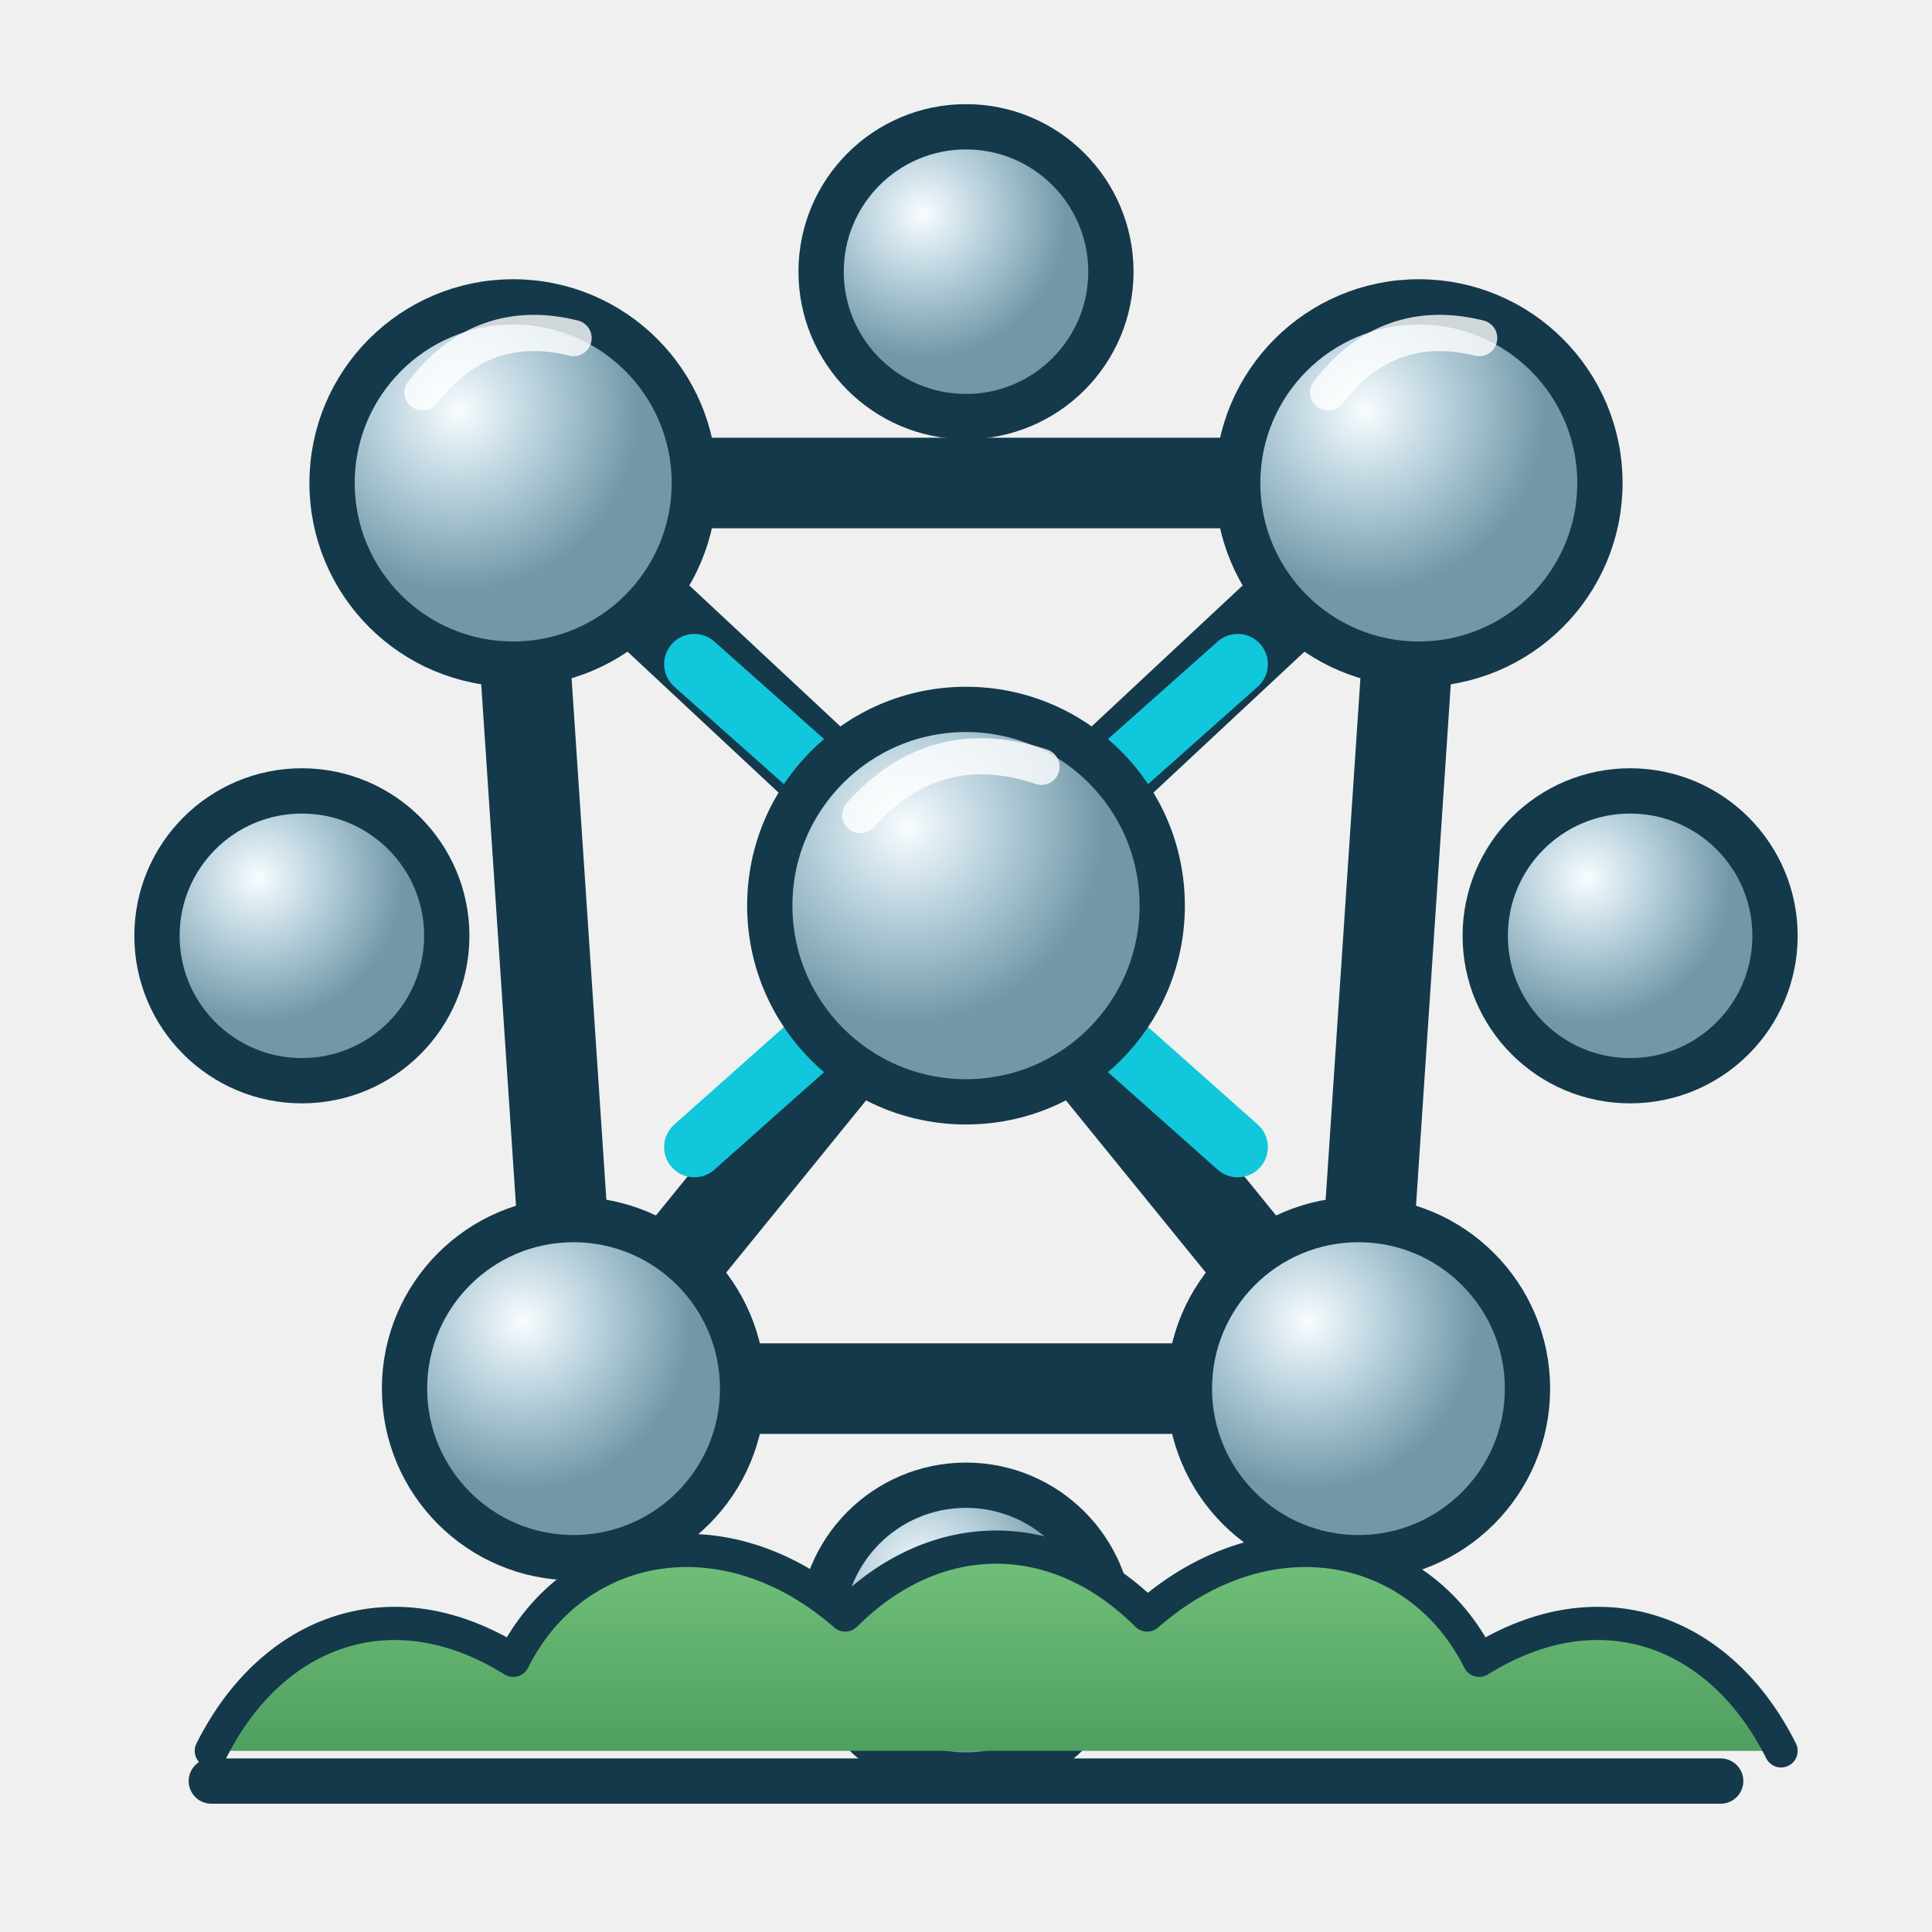
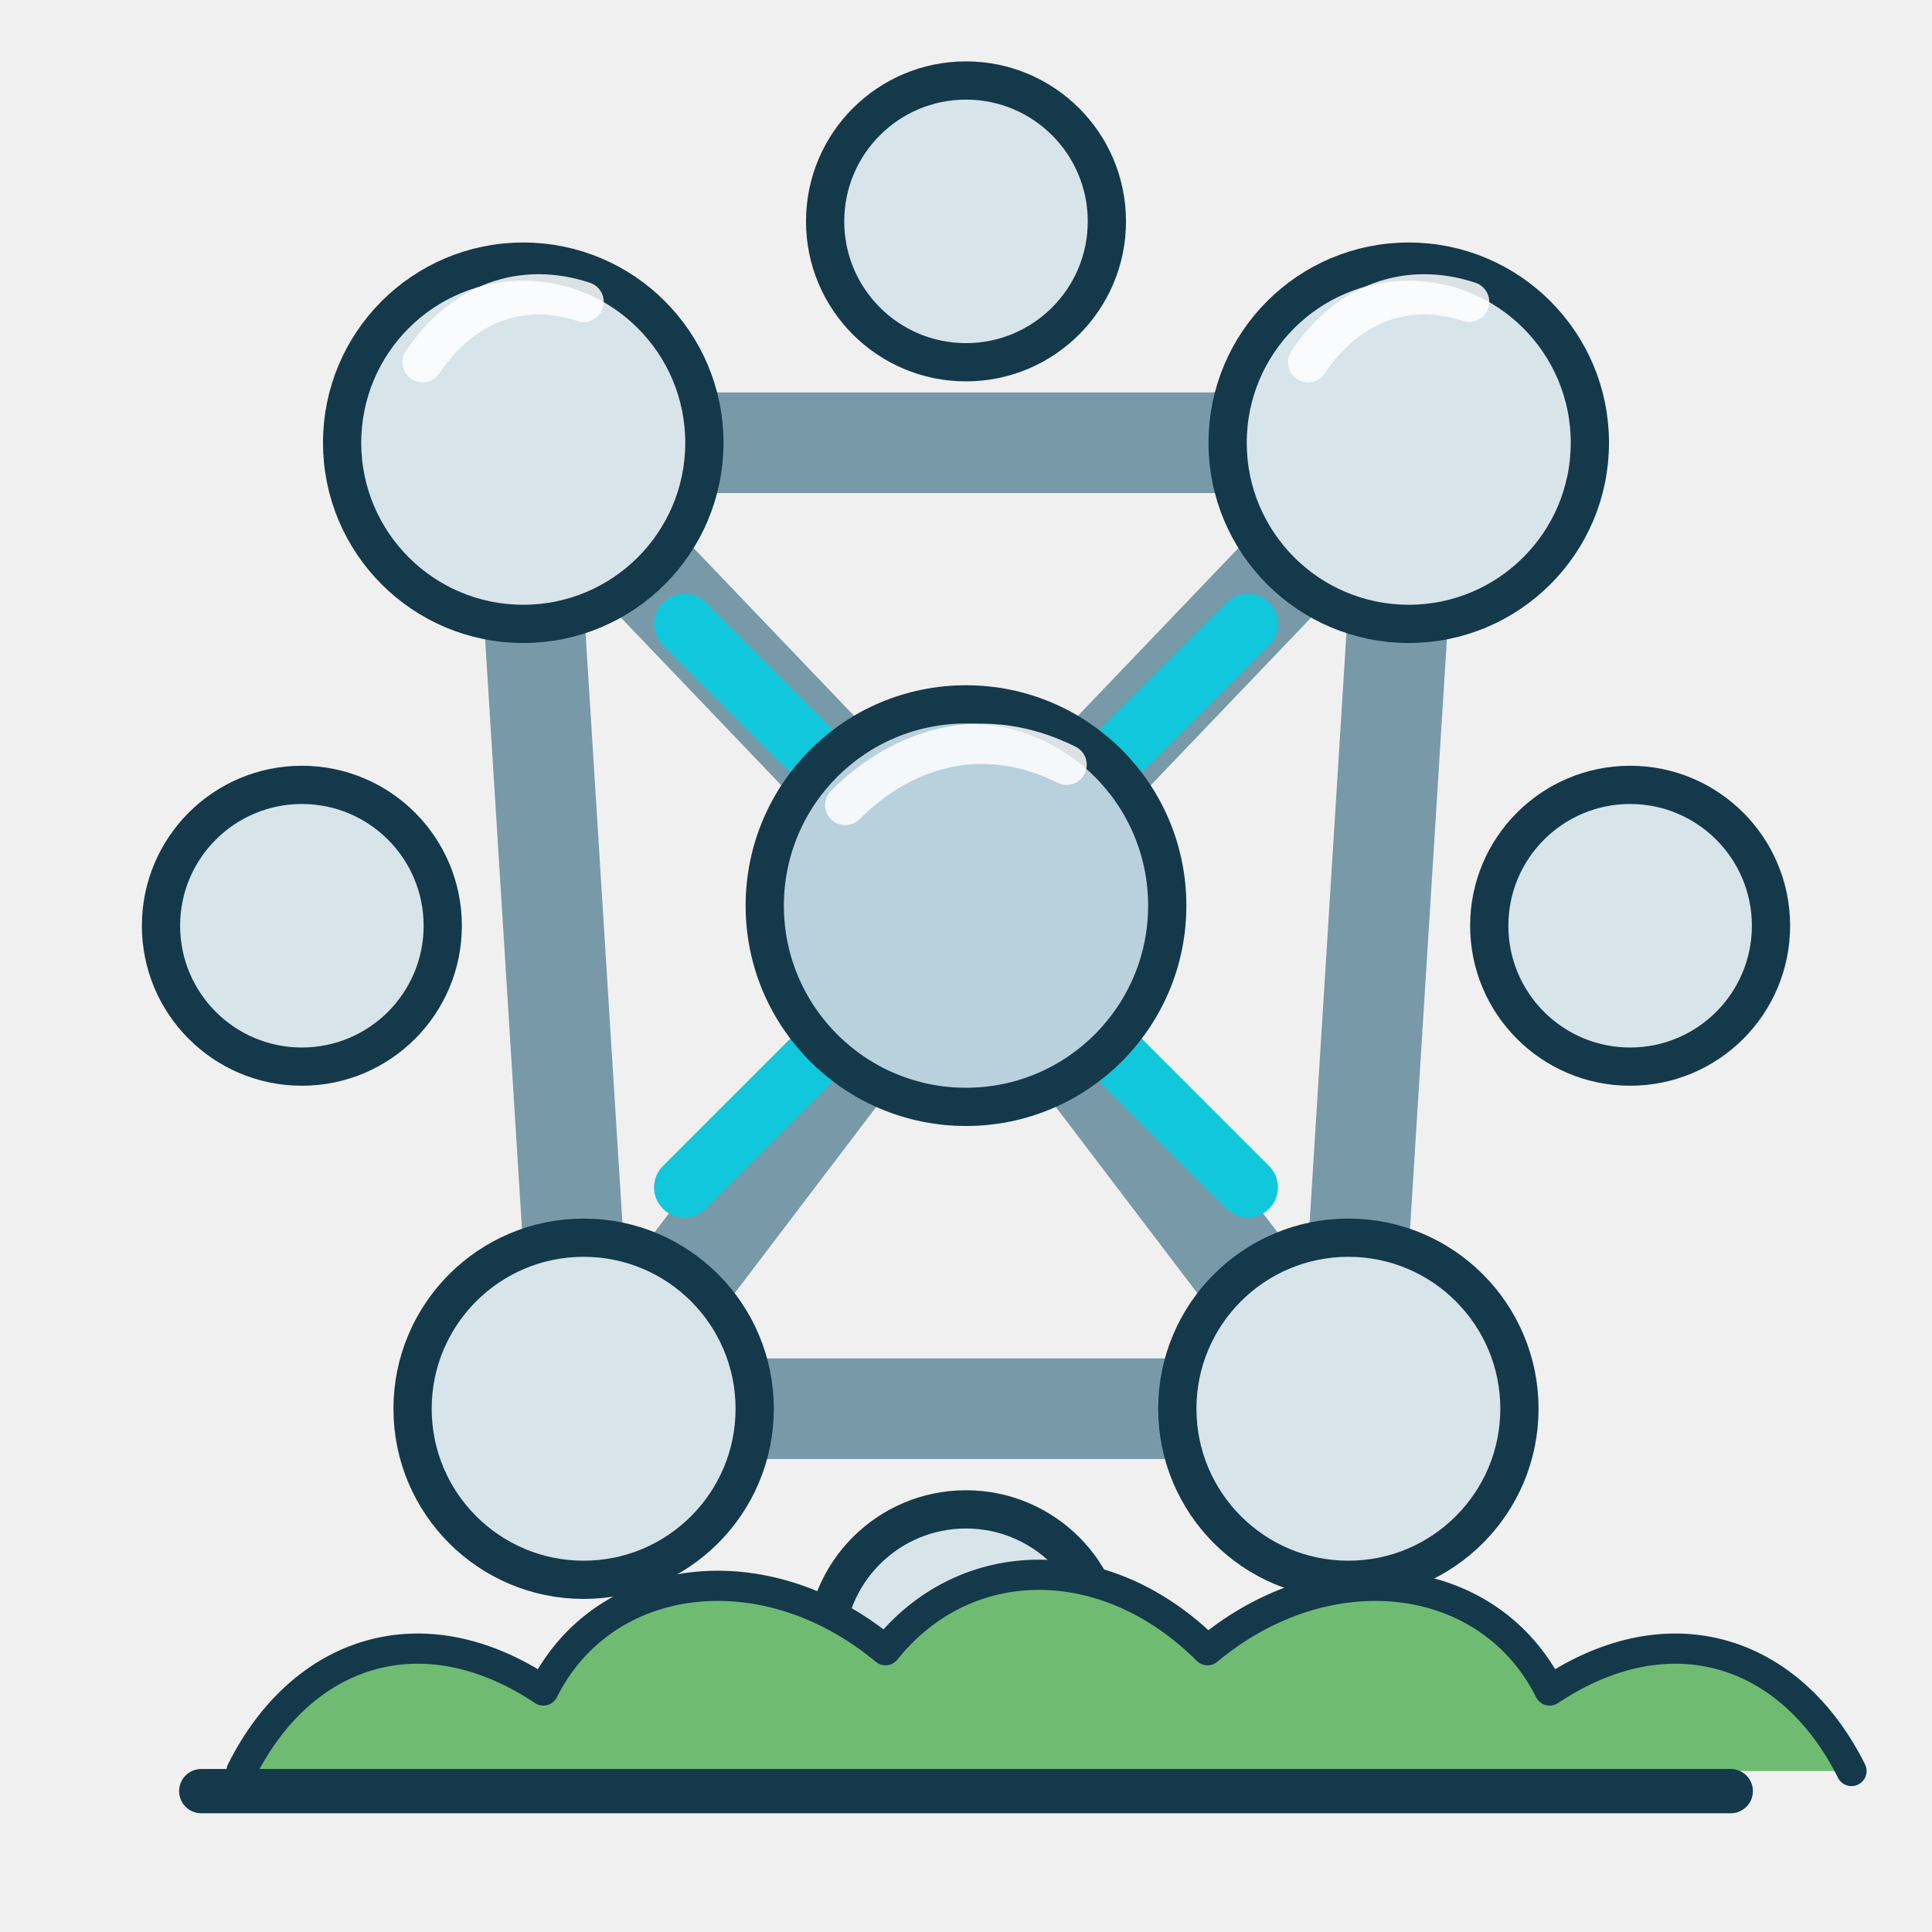
- <svg xmlns="http://www.w3.org/2000/svg" viewBox="0 0 64 64">
-   <defs>
-     <radialGradient id="m" cx="35%" cy="30%">
-       <stop stop-color="#f8fcff" />
-       <stop offset=".45" stop-color="#b8d1dc" />
-       <stop offset="1" stop-color="#7297a8" />
-     </radialGradient>
-     <linearGradient id="g" x1="0" y1="0" x2="0" y2="1">
-       <stop stop-color="#72c17a" />
-       <stop offset="1" stop-color="#4f9f61" />
-     </linearGradient>
-   </defs>
+ <svg xmlns="http://www.w3.org/2000/svg" width="256" height="256" viewBox="0 0 96 96" role="img" aria-label="Atomium de Bruselas">
  <g stroke="#14394b" stroke-linecap="round" stroke-linejoin="round">
-     <g fill="none" stroke-width="3">
-       <path d="M17 16 32 30 47 16M17 16h30M32 30 19 46M32 30l13 16M17 16l2 30M47 16l-2 30M19 46h26" />
-       <path d="M23 22 41 38M41 22 23 38" stroke="#11c7dc" stroke-width="2" />
+     <path d="M26 22 48 45 70 22M26 22h44M48 45 29 70M48 45l19 25M26 22l3 48M70 22l-3 48M29 70h38" fill="none" stroke="#7899a8" stroke-width="5" />
+     <path d="M34 31 62 59M62 31 34 59" fill="none" stroke="#11c7dc" stroke-width="3" />
+     <g fill="#d7e4ea" stroke-width="1.9">
+       <circle cx="26" cy="22" r="9" />
+       <circle cx="70" cy="22" r="9" />
+       <circle cx="48" cy="45" r="10" fill="#b8d1dc" />
+       <circle cx="29" cy="70" r="8.5" />
+       <circle cx="67" cy="70" r="8.5" />
+       <circle cx="48" cy="11" r="7" />
+       <circle cx="15" cy="46" r="7" />
+       <circle cx="81" cy="46" r="7" />
+       <circle cx="48" cy="82" r="7" />
    </g>
-     <g fill="url(#m)" stroke-width="1.5">
-       <circle cx="17" cy="16" r="6" />
-       <circle cx="47" cy="16" r="6" />
-       <circle cx="32" cy="30" r="6.5" />
-       <circle cx="19" cy="46" r="5.6" />
-       <circle cx="45" cy="46" r="5.6" />
-       <circle cx="32" cy="9" r="4.8" />
-       <circle cx="10" cy="31" r="4.8" />
-       <circle cx="54" cy="31" r="4.8" />
-       <circle cx="32" cy="54" r="4.8" />
+     <g fill="none" stroke="#fff" stroke-width="2" opacity=".85">
+       <path d="M21 18c2-3 5-4 8-3M65 18c2-3 5-4 8-3M42 40c3-3 7-4 11-2" />
    </g>
-     <g fill="none" stroke="#fff" stroke-width="1.2" opacity=".8">
-       <path d="M14 13c1.3-1.7 3-2.3 5-1.8M44 13c1.3-1.7 3-2.3 5-1.8M28.5 27c1.6-1.8 3.6-2.4 6-1.6" />
-     </g>
-     <path d="M7 58c2-4 6-5.5 10-3 2-4 7-5 11-1.5 3-3 7-3 10 0 4-3.5 9-2.5 11 1.5 4-2.5 8-1 10 3" fill="url(#g)" stroke-width="1.1" />
-     <path d="M7 59h50" stroke-width="1.5" />
+     <path d="M12 88c3-6 9-8 15-4 3-6 11-7 17-2 4-5 11-5 16 0 6-5 14-4 17 2 6-4 12-2 15 4" fill="#6fbb72" stroke-width="1.5" />
+     <path d="M10 89h76" fill="none" stroke-width="2.2" />
  </g>
</svg>
